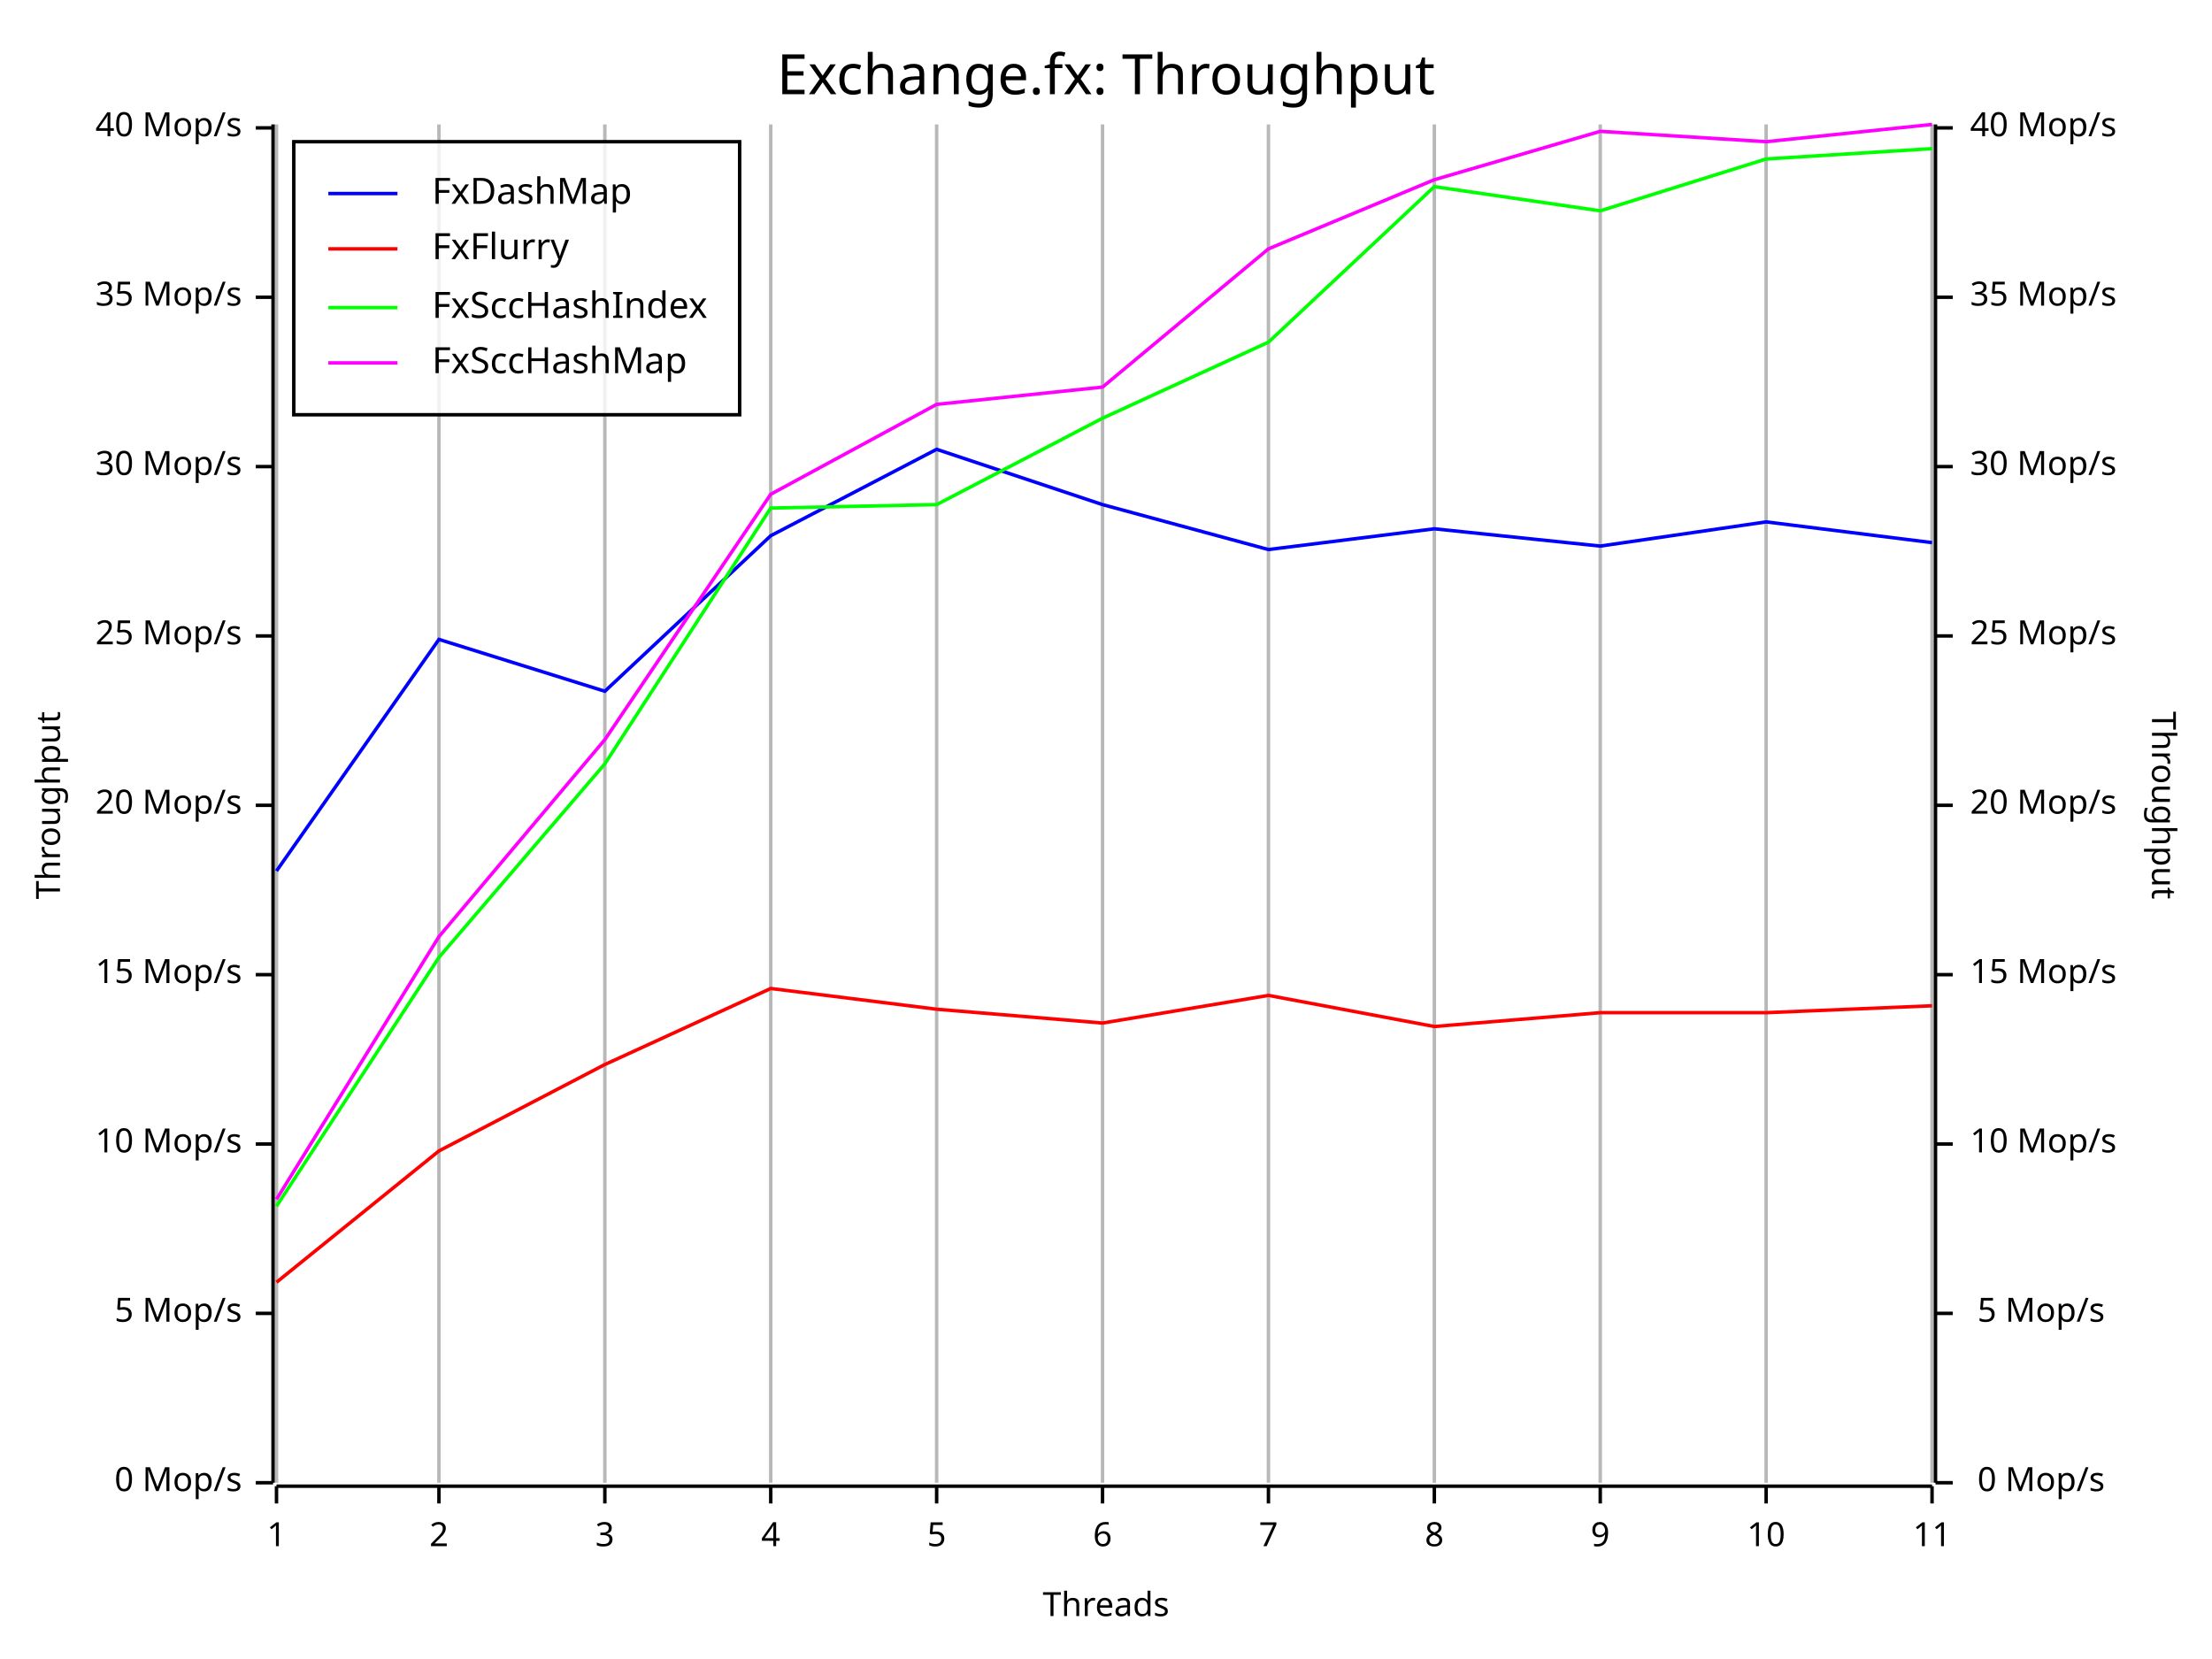
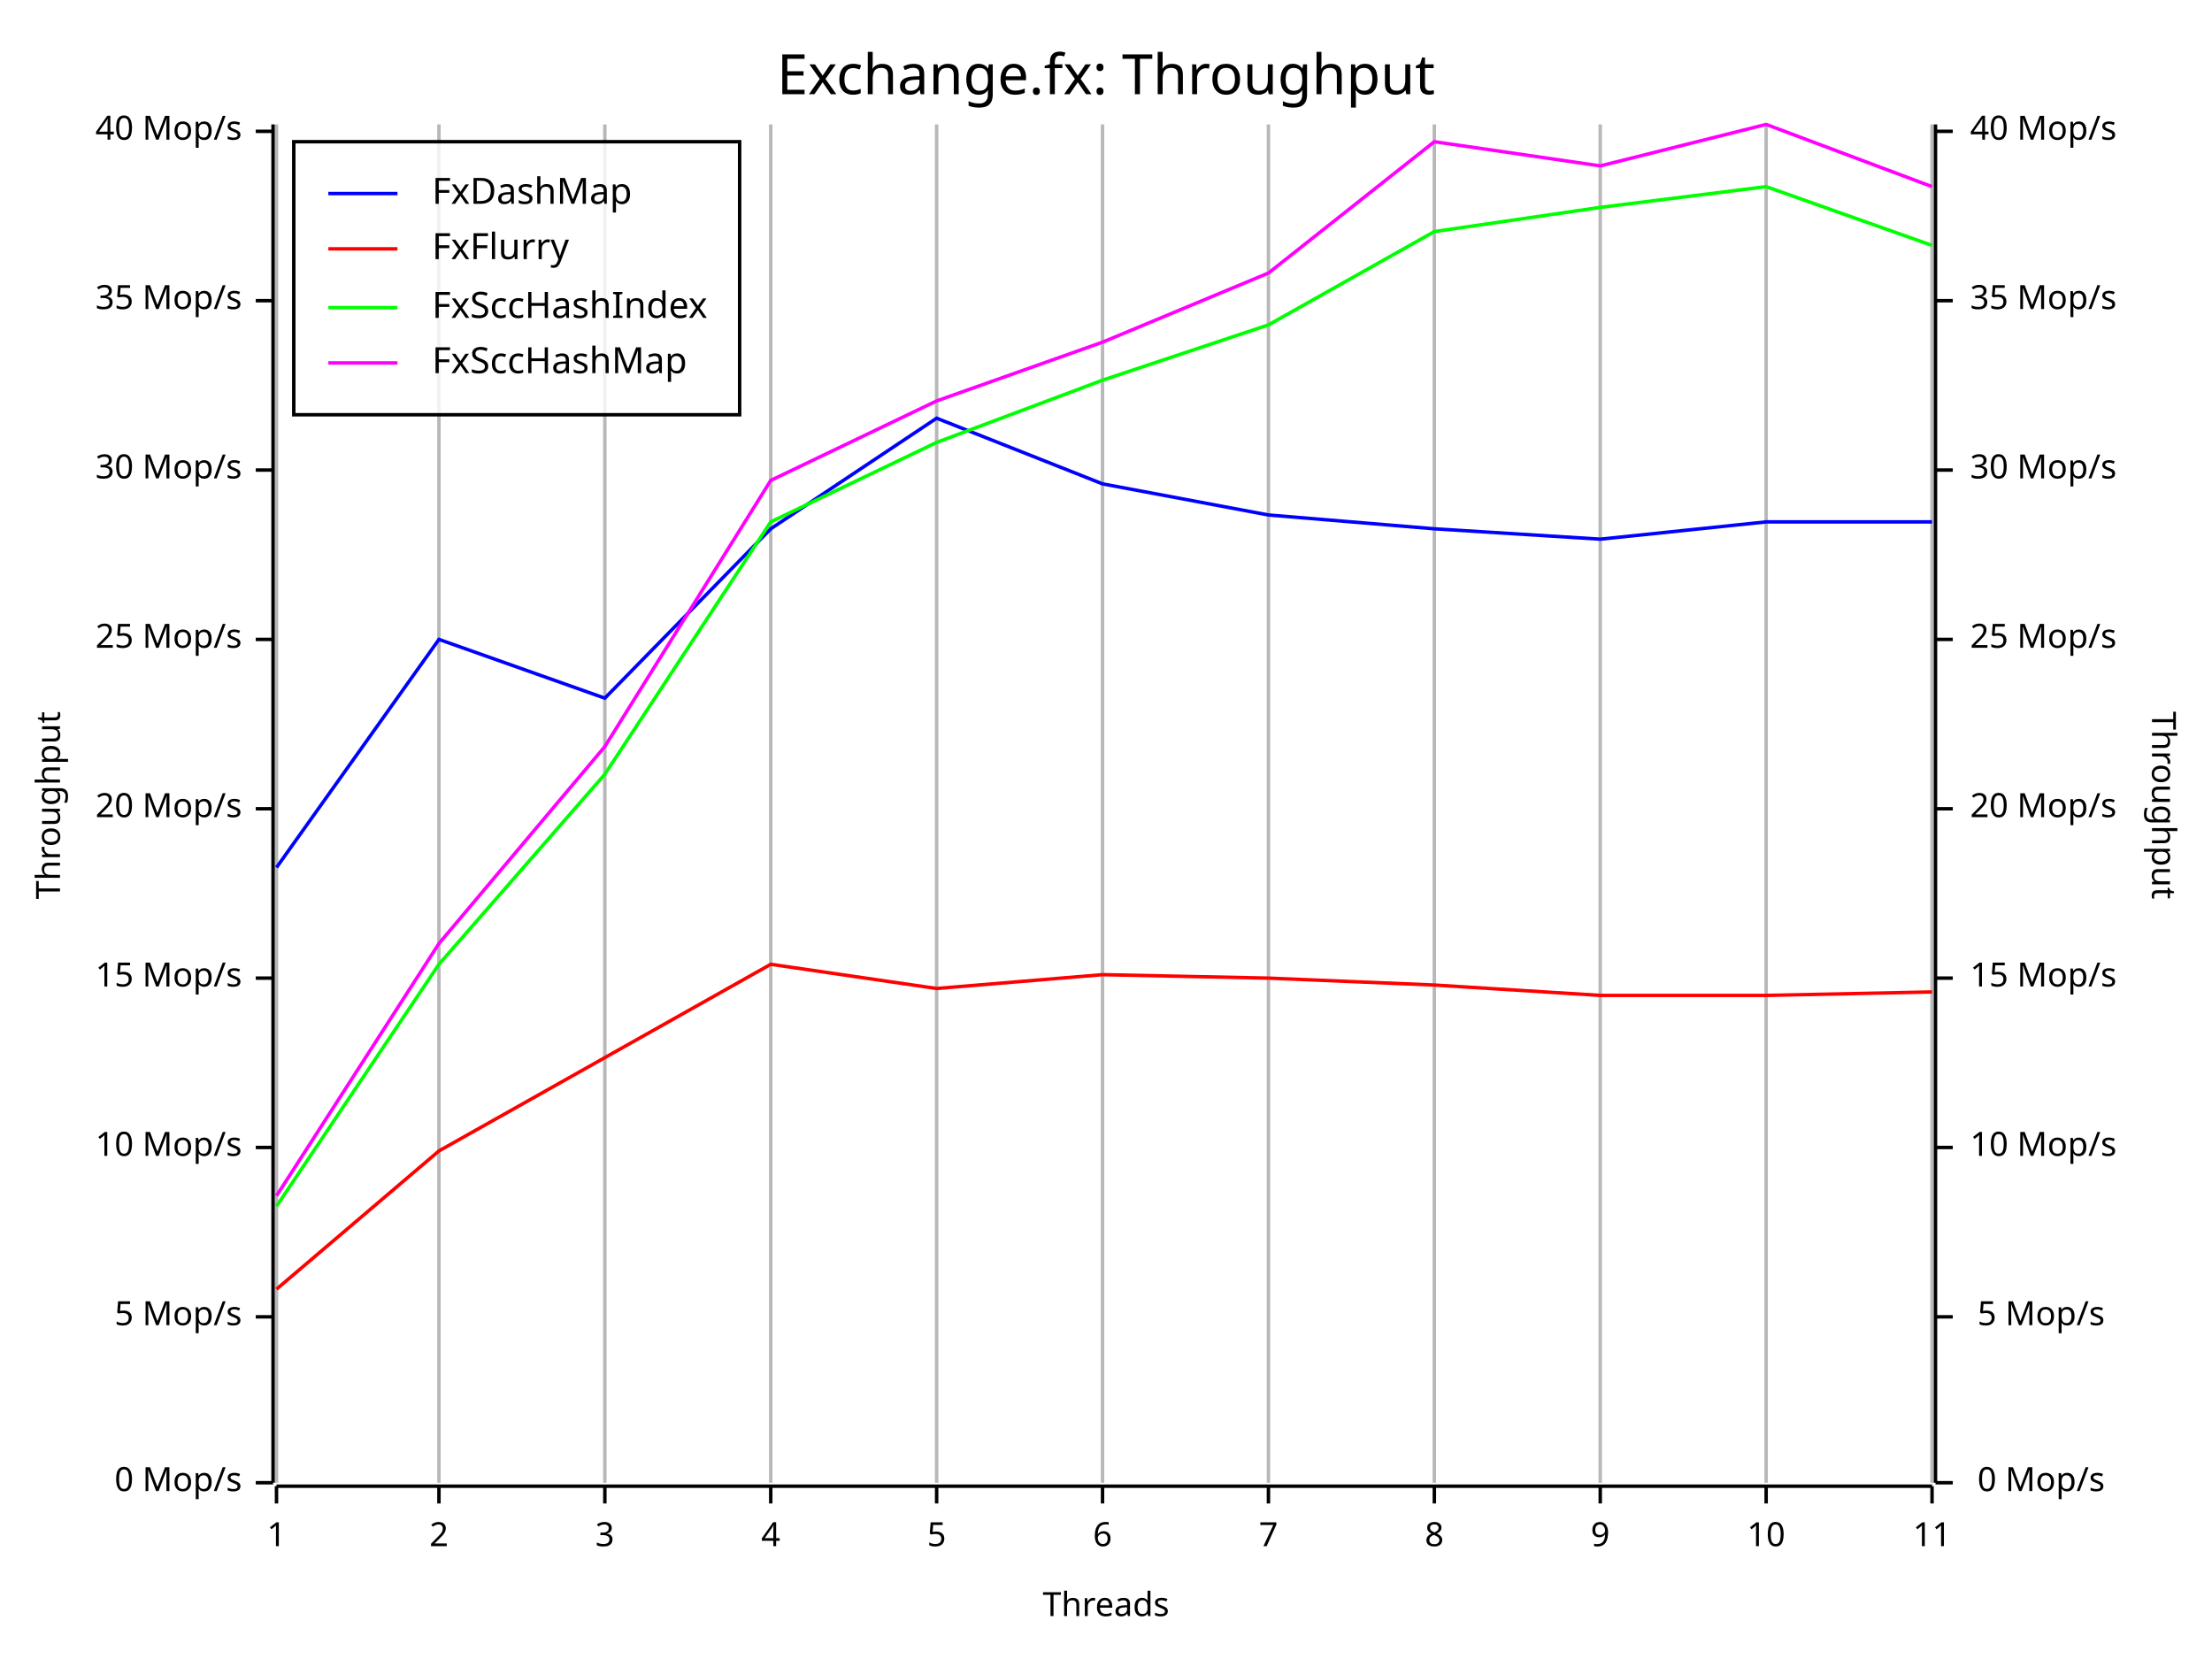
<svg xmlns="http://www.w3.org/2000/svg" width="640" height="480" viewBox="0 0 640 480">
  <rect x="0" y="0" width="640" height="480" opacity="1" fill="#FFFFFF" stroke="none" />
  <text x="320" y="15" dy="0.76em" text-anchor="middle" font-family="Fira Code" font-size="16.129" opacity="1" fill="#000000">
Exchange.fx: Throughput
</text>
  <line opacity="0.1" stroke="#000000" stroke-width="1" x1="80" y1="429" x2="80" y2="36" />
  <line opacity="0.1" stroke="#000000" stroke-width="1" x1="127" y1="429" x2="127" y2="36" />
  <line opacity="0.1" stroke="#000000" stroke-width="1" x1="175" y1="429" x2="175" y2="36" />
  <line opacity="0.1" stroke="#000000" stroke-width="1" x1="223" y1="429" x2="223" y2="36" />
  <line opacity="0.1" stroke="#000000" stroke-width="1" x1="271" y1="429" x2="271" y2="36" />
  <line opacity="0.1" stroke="#000000" stroke-width="1" x1="319" y1="429" x2="319" y2="36" />
  <line opacity="0.1" stroke="#000000" stroke-width="1" x1="367" y1="429" x2="367" y2="36" />
  <line opacity="0.1" stroke="#000000" stroke-width="1" x1="415" y1="429" x2="415" y2="36" />
  <line opacity="0.1" stroke="#000000" stroke-width="1" x1="463" y1="429" x2="463" y2="36" />
  <line opacity="0.1" stroke="#000000" stroke-width="1" x1="511" y1="429" x2="511" y2="36" />
  <line opacity="0.1" stroke="#000000" stroke-width="1" x1="559" y1="429" x2="559" y2="36" />
  <text x="10" y="233" dy="0.76em" text-anchor="middle" font-family="sans-serif" font-size="9.677" opacity="1" fill="#000000" transform="rotate(270, 10, 233)">
Throughput
</text>
  <text x="320" y="470" dy="-0.5ex" text-anchor="middle" font-family="sans-serif" font-size="9.677" opacity="1" fill="#000000">
Threads
</text>
  <text x="630" y="233" dy="0.76em" text-anchor="middle" font-family="sans-serif" font-size="9.677" opacity="1" fill="#000000" transform="rotate(90, 630, 233)">
Throughput
</text>
  <line opacity="0.2" stroke="#000000" stroke-width="1" x1="80" y1="429" x2="80" y2="36" />
  <line opacity="0.2" stroke="#000000" stroke-width="1" x1="127" y1="429" x2="127" y2="36" />
  <line opacity="0.2" stroke="#000000" stroke-width="1" x1="175" y1="429" x2="175" y2="36" />
  <line opacity="0.2" stroke="#000000" stroke-width="1" x1="223" y1="429" x2="223" y2="36" />
  <line opacity="0.2" stroke="#000000" stroke-width="1" x1="271" y1="429" x2="271" y2="36" />
  <line opacity="0.2" stroke="#000000" stroke-width="1" x1="319" y1="429" x2="319" y2="36" />
  <line opacity="0.2" stroke="#000000" stroke-width="1" x1="367" y1="429" x2="367" y2="36" />
  <line opacity="0.2" stroke="#000000" stroke-width="1" x1="415" y1="429" x2="415" y2="36" />
  <line opacity="0.2" stroke="#000000" stroke-width="1" x1="463" y1="429" x2="463" y2="36" />
  <line opacity="0.2" stroke="#000000" stroke-width="1" x1="511" y1="429" x2="511" y2="36" />
  <line opacity="0.2" stroke="#000000" stroke-width="1" x1="559" y1="429" x2="559" y2="36" />
  <polyline fill="none" opacity="1" stroke="#000000" stroke-width="1" points="79,36 79,429 " />
  <text x="70" y="429" dy="0.5ex" text-anchor="end" font-family="sans-serif" font-size="9.677" opacity="1" fill="#000000">
0 Mop/s
</text>
  <polyline fill="none" opacity="1" stroke="#000000" stroke-width="1" points="74,429 79,429 " />
-   <text x="70" y="380" dy="0.5ex" text-anchor="end" font-family="sans-serif" font-size="9.677" opacity="1" fill="#000000">
+   <text x="70" y="381" dy="0.5ex" text-anchor="end" font-family="sans-serif" font-size="9.677" opacity="1" fill="#000000">
5 Mop/s
</text>
-   <polyline fill="none" opacity="1" stroke="#000000" stroke-width="1" points="74,380 79,380 " />
-   <text x="70" y="331" dy="0.5ex" text-anchor="end" font-family="sans-serif" font-size="9.677" opacity="1" fill="#000000">
+   <polyline fill="none" opacity="1" stroke="#000000" stroke-width="1" points="74,381 79,381 " />
+   <text x="70" y="332" dy="0.5ex" text-anchor="end" font-family="sans-serif" font-size="9.677" opacity="1" fill="#000000">
10 Mop/s
</text>
-   <polyline fill="none" opacity="1" stroke="#000000" stroke-width="1" points="74,331 79,331 " />
-   <text x="70" y="282" dy="0.5ex" text-anchor="end" font-family="sans-serif" font-size="9.677" opacity="1" fill="#000000">
+   <polyline fill="none" opacity="1" stroke="#000000" stroke-width="1" points="74,332 79,332 " />
+   <text x="70" y="283" dy="0.5ex" text-anchor="end" font-family="sans-serif" font-size="9.677" opacity="1" fill="#000000">
15 Mop/s
</text>
-   <polyline fill="none" opacity="1" stroke="#000000" stroke-width="1" points="74,282 79,282 " />
-   <text x="70" y="233" dy="0.5ex" text-anchor="end" font-family="sans-serif" font-size="9.677" opacity="1" fill="#000000">
+   <polyline fill="none" opacity="1" stroke="#000000" stroke-width="1" points="74,283 79,283 " />
+   <text x="70" y="234" dy="0.5ex" text-anchor="end" font-family="sans-serif" font-size="9.677" opacity="1" fill="#000000">
20 Mop/s
</text>
-   <polyline fill="none" opacity="1" stroke="#000000" stroke-width="1" points="74,233 79,233 " />
-   <text x="70" y="184" dy="0.5ex" text-anchor="end" font-family="sans-serif" font-size="9.677" opacity="1" fill="#000000">
+   <polyline fill="none" opacity="1" stroke="#000000" stroke-width="1" points="74,234 79,234 " />
+   <text x="70" y="185" dy="0.5ex" text-anchor="end" font-family="sans-serif" font-size="9.677" opacity="1" fill="#000000">
25 Mop/s
</text>
-   <polyline fill="none" opacity="1" stroke="#000000" stroke-width="1" points="74,184 79,184 " />
-   <text x="70" y="135" dy="0.5ex" text-anchor="end" font-family="sans-serif" font-size="9.677" opacity="1" fill="#000000">
+   <polyline fill="none" opacity="1" stroke="#000000" stroke-width="1" points="74,185 79,185 " />
+   <text x="70" y="136" dy="0.5ex" text-anchor="end" font-family="sans-serif" font-size="9.677" opacity="1" fill="#000000">
30 Mop/s
</text>
-   <polyline fill="none" opacity="1" stroke="#000000" stroke-width="1" points="74,135 79,135 " />
-   <text x="70" y="86" dy="0.5ex" text-anchor="end" font-family="sans-serif" font-size="9.677" opacity="1" fill="#000000">
+   <polyline fill="none" opacity="1" stroke="#000000" stroke-width="1" points="74,136 79,136 " />
+   <text x="70" y="87" dy="0.5ex" text-anchor="end" font-family="sans-serif" font-size="9.677" opacity="1" fill="#000000">
35 Mop/s
</text>
-   <polyline fill="none" opacity="1" stroke="#000000" stroke-width="1" points="74,86 79,86 " />
-   <text x="70" y="37" dy="0.5ex" text-anchor="end" font-family="sans-serif" font-size="9.677" opacity="1" fill="#000000">
+   <polyline fill="none" opacity="1" stroke="#000000" stroke-width="1" points="74,87 79,87 " />
+   <text x="70" y="38" dy="0.5ex" text-anchor="end" font-family="sans-serif" font-size="9.677" opacity="1" fill="#000000">
40 Mop/s
</text>
-   <polyline fill="none" opacity="1" stroke="#000000" stroke-width="1" points="74,37 79,37 " />
+   <polyline fill="none" opacity="1" stroke="#000000" stroke-width="1" points="74,38 79,38 " />
  <polyline fill="none" opacity="1" stroke="#000000" stroke-width="1" points="80,430 559,430 " />
  <text x="80" y="440" dy="0.76em" text-anchor="middle" font-family="sans-serif" font-size="9.677" opacity="1" fill="#000000">
1
</text>
  <polyline fill="none" opacity="1" stroke="#000000" stroke-width="1" points="80,430 80,435 " />
  <text x="127" y="440" dy="0.76em" text-anchor="middle" font-family="sans-serif" font-size="9.677" opacity="1" fill="#000000">
2
</text>
  <polyline fill="none" opacity="1" stroke="#000000" stroke-width="1" points="127,430 127,435 " />
  <text x="175" y="440" dy="0.76em" text-anchor="middle" font-family="sans-serif" font-size="9.677" opacity="1" fill="#000000">
3
</text>
  <polyline fill="none" opacity="1" stroke="#000000" stroke-width="1" points="175,430 175,435 " />
  <text x="223" y="440" dy="0.76em" text-anchor="middle" font-family="sans-serif" font-size="9.677" opacity="1" fill="#000000">
4
</text>
  <polyline fill="none" opacity="1" stroke="#000000" stroke-width="1" points="223,430 223,435 " />
  <text x="271" y="440" dy="0.76em" text-anchor="middle" font-family="sans-serif" font-size="9.677" opacity="1" fill="#000000">
5
</text>
  <polyline fill="none" opacity="1" stroke="#000000" stroke-width="1" points="271,430 271,435 " />
  <text x="319" y="440" dy="0.76em" text-anchor="middle" font-family="sans-serif" font-size="9.677" opacity="1" fill="#000000">
6
</text>
  <polyline fill="none" opacity="1" stroke="#000000" stroke-width="1" points="319,430 319,435 " />
  <text x="367" y="440" dy="0.76em" text-anchor="middle" font-family="sans-serif" font-size="9.677" opacity="1" fill="#000000">
7
</text>
  <polyline fill="none" opacity="1" stroke="#000000" stroke-width="1" points="367,430 367,435 " />
  <text x="415" y="440" dy="0.76em" text-anchor="middle" font-family="sans-serif" font-size="9.677" opacity="1" fill="#000000">
8
</text>
  <polyline fill="none" opacity="1" stroke="#000000" stroke-width="1" points="415,430 415,435 " />
  <text x="463" y="440" dy="0.76em" text-anchor="middle" font-family="sans-serif" font-size="9.677" opacity="1" fill="#000000">
9
</text>
  <polyline fill="none" opacity="1" stroke="#000000" stroke-width="1" points="463,430 463,435 " />
  <text x="511" y="440" dy="0.76em" text-anchor="middle" font-family="sans-serif" font-size="9.677" opacity="1" fill="#000000">
10
</text>
  <polyline fill="none" opacity="1" stroke="#000000" stroke-width="1" points="511,430 511,435 " />
  <text x="559" y="440" dy="0.76em" text-anchor="middle" font-family="sans-serif" font-size="9.677" opacity="1" fill="#000000">
11
</text>
  <polyline fill="none" opacity="1" stroke="#000000" stroke-width="1" points="559,430 559,435 " />
  <polyline fill="none" opacity="1" stroke="#000000" stroke-width="1" points="560,36 560,429 " />
  <text x="609" y="429" dy="0.5ex" text-anchor="end" font-family="sans-serif" font-size="9.677" opacity="1" fill="#000000">
0 Mop/s
</text>
  <polyline fill="none" opacity="1" stroke="#000000" stroke-width="1" points="560,429 565,429 " />
-   <text x="609" y="380" dy="0.5ex" text-anchor="end" font-family="sans-serif" font-size="9.677" opacity="1" fill="#000000">
+   <text x="609" y="381" dy="0.5ex" text-anchor="end" font-family="sans-serif" font-size="9.677" opacity="1" fill="#000000">
5 Mop/s
</text>
-   <polyline fill="none" opacity="1" stroke="#000000" stroke-width="1" points="560,380 565,380 " />
-   <text x="570" y="331" dy="0.5ex" text-anchor="start" font-family="sans-serif" font-size="9.677" opacity="1" fill="#000000">
+   <polyline fill="none" opacity="1" stroke="#000000" stroke-width="1" points="560,381 565,381 " />
+   <text x="570" y="332" dy="0.5ex" text-anchor="start" font-family="sans-serif" font-size="9.677" opacity="1" fill="#000000">
10 Mop/s
</text>
-   <polyline fill="none" opacity="1" stroke="#000000" stroke-width="1" points="560,331 565,331 " />
-   <text x="570" y="282" dy="0.5ex" text-anchor="start" font-family="sans-serif" font-size="9.677" opacity="1" fill="#000000">
+   <polyline fill="none" opacity="1" stroke="#000000" stroke-width="1" points="560,332 565,332 " />
+   <text x="570" y="283" dy="0.5ex" text-anchor="start" font-family="sans-serif" font-size="9.677" opacity="1" fill="#000000">
15 Mop/s
</text>
-   <polyline fill="none" opacity="1" stroke="#000000" stroke-width="1" points="560,282 565,282 " />
-   <text x="570" y="233" dy="0.5ex" text-anchor="start" font-family="sans-serif" font-size="9.677" opacity="1" fill="#000000">
+   <polyline fill="none" opacity="1" stroke="#000000" stroke-width="1" points="560,283 565,283 " />
+   <text x="570" y="234" dy="0.5ex" text-anchor="start" font-family="sans-serif" font-size="9.677" opacity="1" fill="#000000">
20 Mop/s
</text>
-   <polyline fill="none" opacity="1" stroke="#000000" stroke-width="1" points="560,233 565,233 " />
-   <text x="570" y="184" dy="0.5ex" text-anchor="start" font-family="sans-serif" font-size="9.677" opacity="1" fill="#000000">
+   <polyline fill="none" opacity="1" stroke="#000000" stroke-width="1" points="560,234 565,234 " />
+   <text x="570" y="185" dy="0.5ex" text-anchor="start" font-family="sans-serif" font-size="9.677" opacity="1" fill="#000000">
25 Mop/s
</text>
-   <polyline fill="none" opacity="1" stroke="#000000" stroke-width="1" points="560,184 565,184 " />
-   <text x="570" y="135" dy="0.5ex" text-anchor="start" font-family="sans-serif" font-size="9.677" opacity="1" fill="#000000">
+   <polyline fill="none" opacity="1" stroke="#000000" stroke-width="1" points="560,185 565,185 " />
+   <text x="570" y="136" dy="0.5ex" text-anchor="start" font-family="sans-serif" font-size="9.677" opacity="1" fill="#000000">
30 Mop/s
</text>
-   <polyline fill="none" opacity="1" stroke="#000000" stroke-width="1" points="560,135 565,135 " />
-   <text x="570" y="86" dy="0.5ex" text-anchor="start" font-family="sans-serif" font-size="9.677" opacity="1" fill="#000000">
+   <polyline fill="none" opacity="1" stroke="#000000" stroke-width="1" points="560,136 565,136 " />
+   <text x="570" y="87" dy="0.5ex" text-anchor="start" font-family="sans-serif" font-size="9.677" opacity="1" fill="#000000">
35 Mop/s
</text>
-   <polyline fill="none" opacity="1" stroke="#000000" stroke-width="1" points="560,86 565,86 " />
-   <text x="570" y="37" dy="0.5ex" text-anchor="start" font-family="sans-serif" font-size="9.677" opacity="1" fill="#000000">
+   <polyline fill="none" opacity="1" stroke="#000000" stroke-width="1" points="560,87 565,87 " />
+   <text x="570" y="38" dy="0.5ex" text-anchor="start" font-family="sans-serif" font-size="9.677" opacity="1" fill="#000000">
40 Mop/s
</text>
-   <polyline fill="none" opacity="1" stroke="#000000" stroke-width="1" points="560,37 565,37 " />
-   <polyline fill="none" opacity="1" stroke="#0000FF" stroke-width="1" points="80,252 127,185 175,200 223,155 271,130 319,146 367,159 415,153 463,158 511,151 559,157 " />
-   <polyline fill="none" opacity="1" stroke="#FF0000" stroke-width="1" points="80,371 127,333 175,308 223,286 271,292 319,296 367,288 415,297 463,293 511,293 559,291 " />
-   <polyline fill="none" opacity="1" stroke="#00FF00" stroke-width="1" points="80,349 127,277 175,221 223,147 271,146 319,121 367,99 415,54 463,61 511,46 559,43 " />
-   <polyline fill="none" opacity="1" stroke="#FF00FF" stroke-width="1" points="80,347 127,271 175,214 223,143 271,117 319,112 367,72 415,52 463,38 511,41 559,36 " />
+   <polyline fill="none" opacity="1" stroke="#000000" stroke-width="1" points="560,38 565,38 " />
+   <polyline fill="none" opacity="1" stroke="#0000FF" stroke-width="1" points="80,251 127,185 175,202 223,153 271,121 319,140 367,149 415,153 463,156 511,151 559,151 " />
+   <polyline fill="none" opacity="1" stroke="#FF0000" stroke-width="1" points="80,373 127,333 175,306 223,279 271,286 319,282 367,283 415,285 463,288 511,288 559,287 " />
+   <polyline fill="none" opacity="1" stroke="#00FF00" stroke-width="1" points="80,349 127,279 175,224 223,151 271,128 319,110 367,94 415,67 463,60 511,54 559,71 " />
+   <polyline fill="none" opacity="1" stroke="#FF00FF" stroke-width="1" points="80,346 127,273 175,216 223,139 271,116 319,99 367,79 415,41 463,48 511,36 559,54 " />
  <rect x="85" y="41" width="129" height="79" opacity="0.8" fill="#FFFFFF" stroke="none" />
  <rect x="85" y="41" width="129" height="79" opacity="1" fill="none" stroke="#000000" />
  <text x="125" y="51" dy="0.76em" text-anchor="start" font-family="Fira Code" font-size="10.484" opacity="1" fill="#000000">
FxDashMap
</text>
  <text x="125" y="67" dy="0.76em" text-anchor="start" font-family="Fira Code" font-size="10.484" opacity="1" fill="#000000">
FxFlurry
</text>
  <text x="125" y="84" dy="0.76em" text-anchor="start" font-family="Fira Code" font-size="10.484" opacity="1" fill="#000000">
FxSccHashIndex
</text>
  <text x="125" y="100" dy="0.76em" text-anchor="start" font-family="Fira Code" font-size="10.484" opacity="1" fill="#000000">
FxSccHashMap
</text>
  <polyline fill="none" opacity="1" stroke="#0000FF" stroke-width="1" points="95,56 115,56 " />
  <polyline fill="none" opacity="1" stroke="#FF0000" stroke-width="1" points="95,72 115,72 " />
  <polyline fill="none" opacity="1" stroke="#00FF00" stroke-width="1" points="95,89 115,89 " />
  <polyline fill="none" opacity="1" stroke="#FF00FF" stroke-width="1" points="95,105 115,105 " />
</svg>
